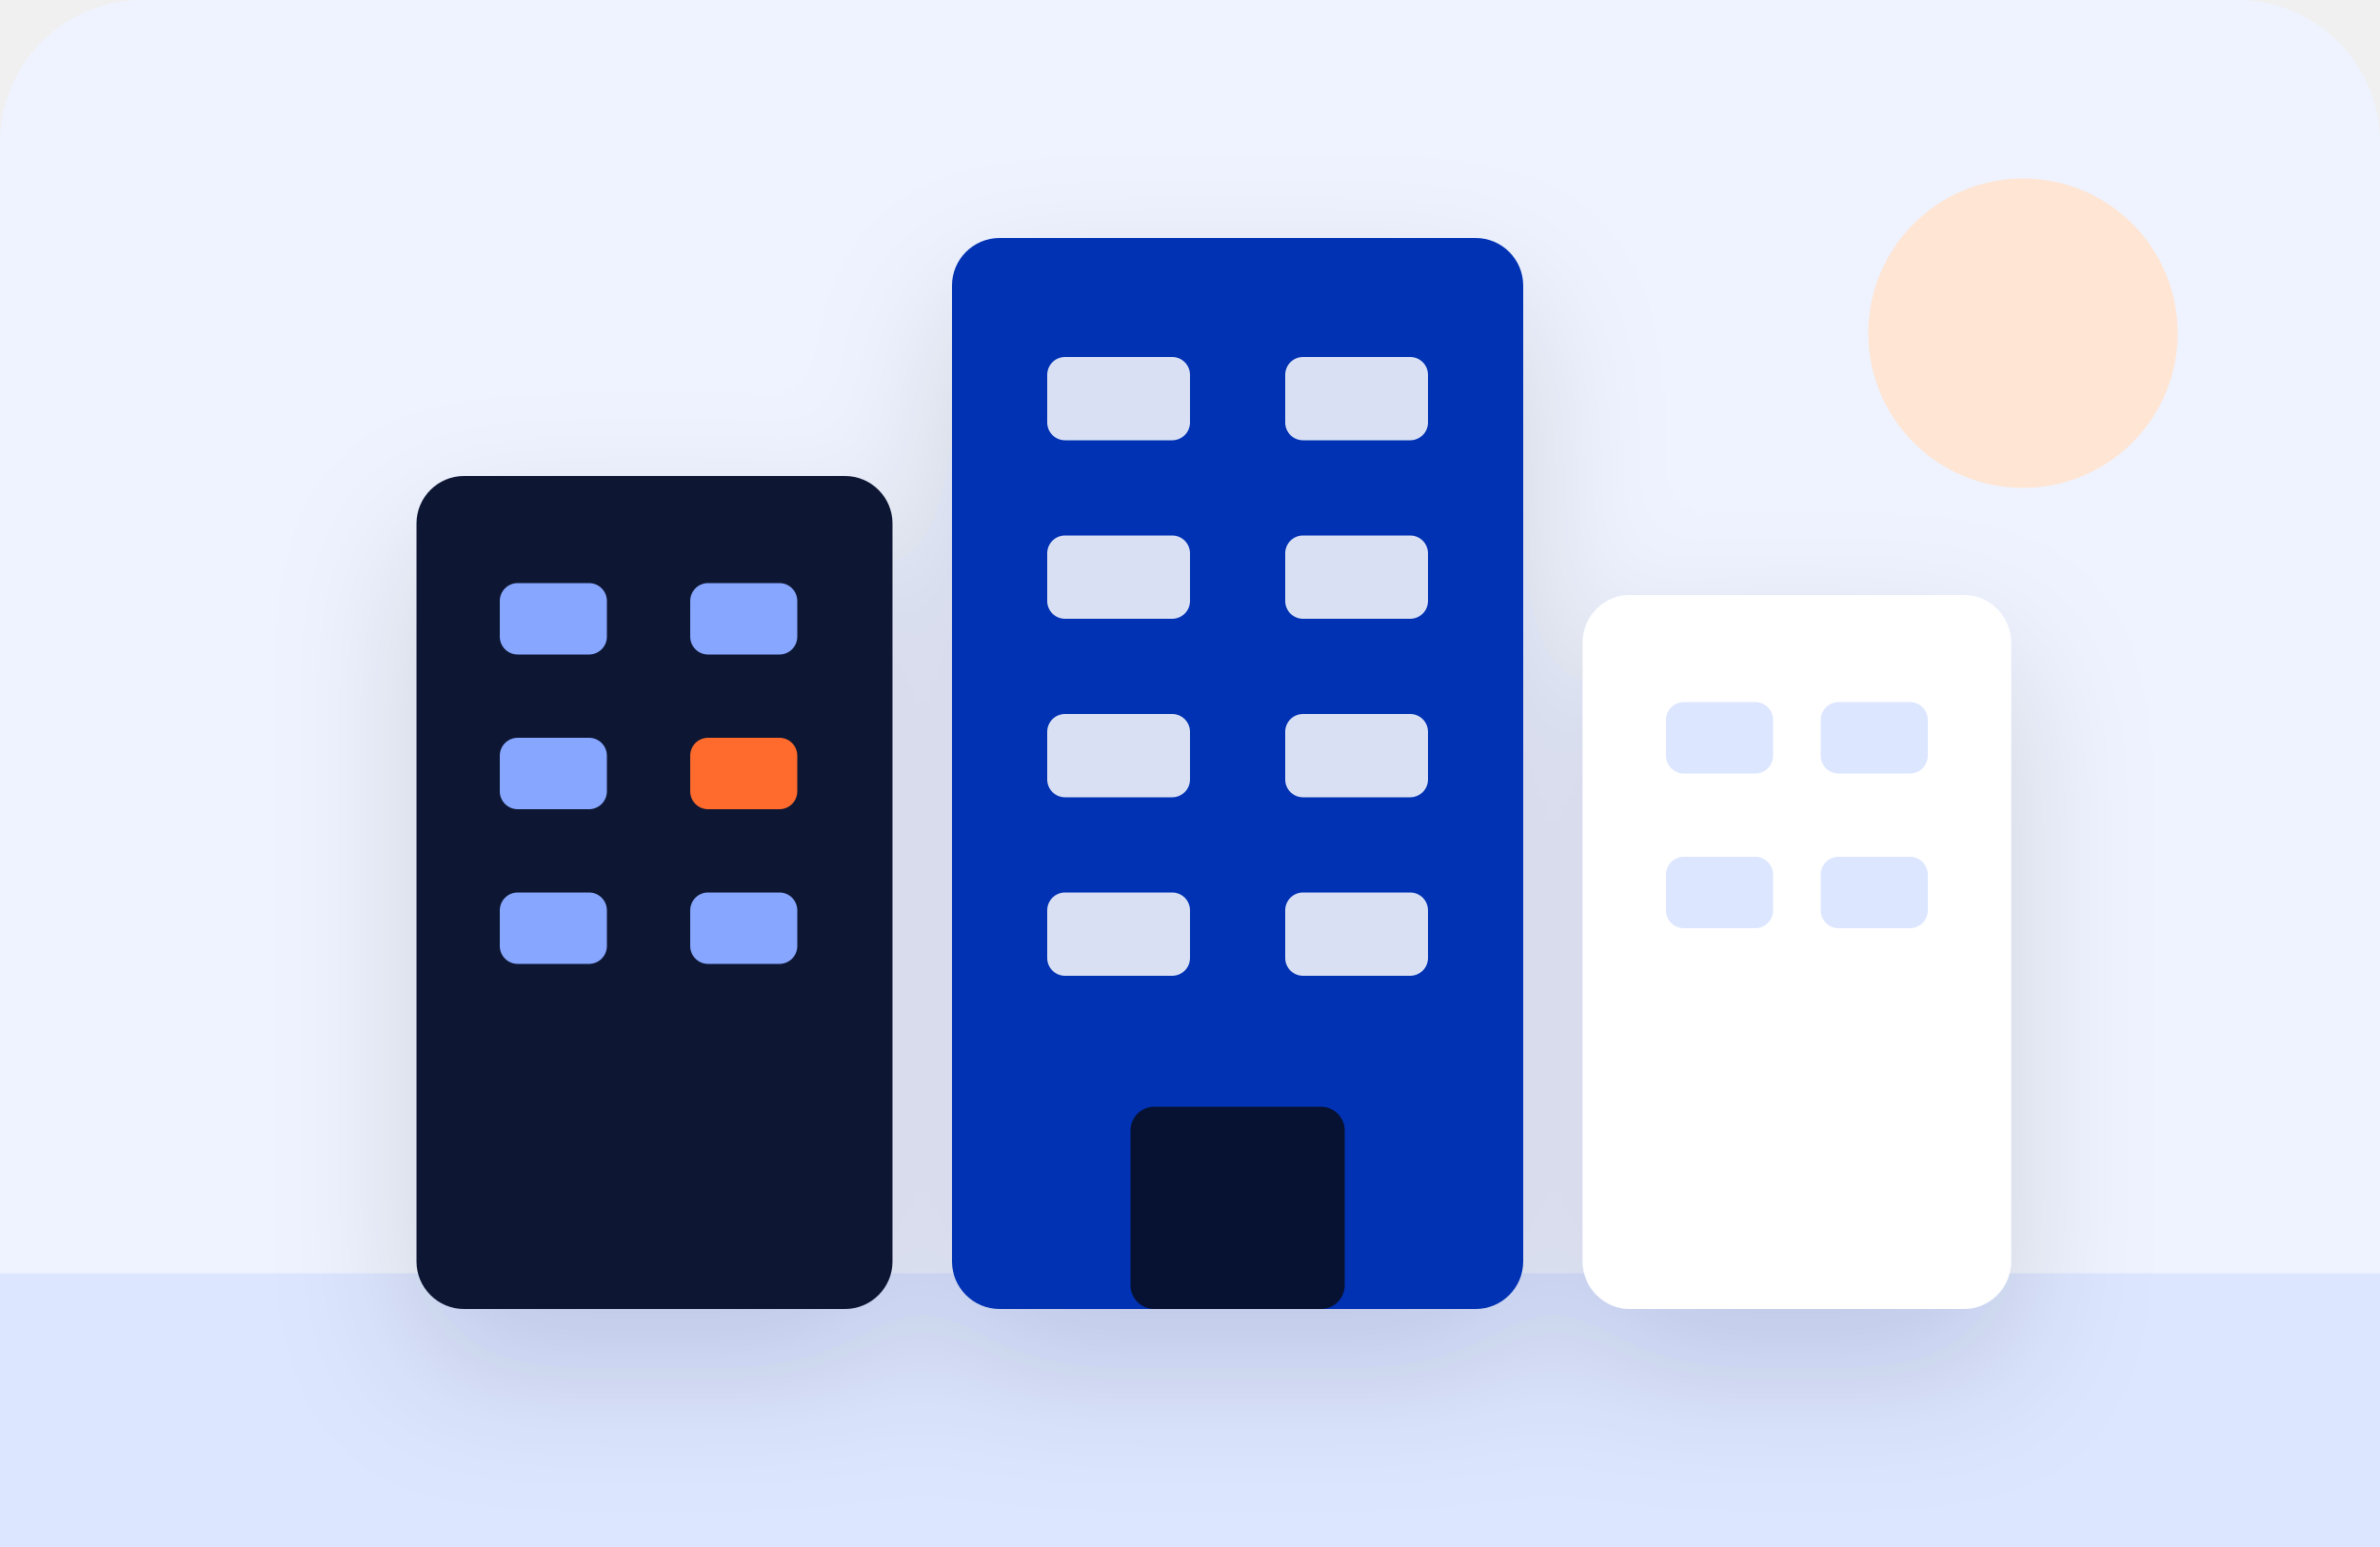
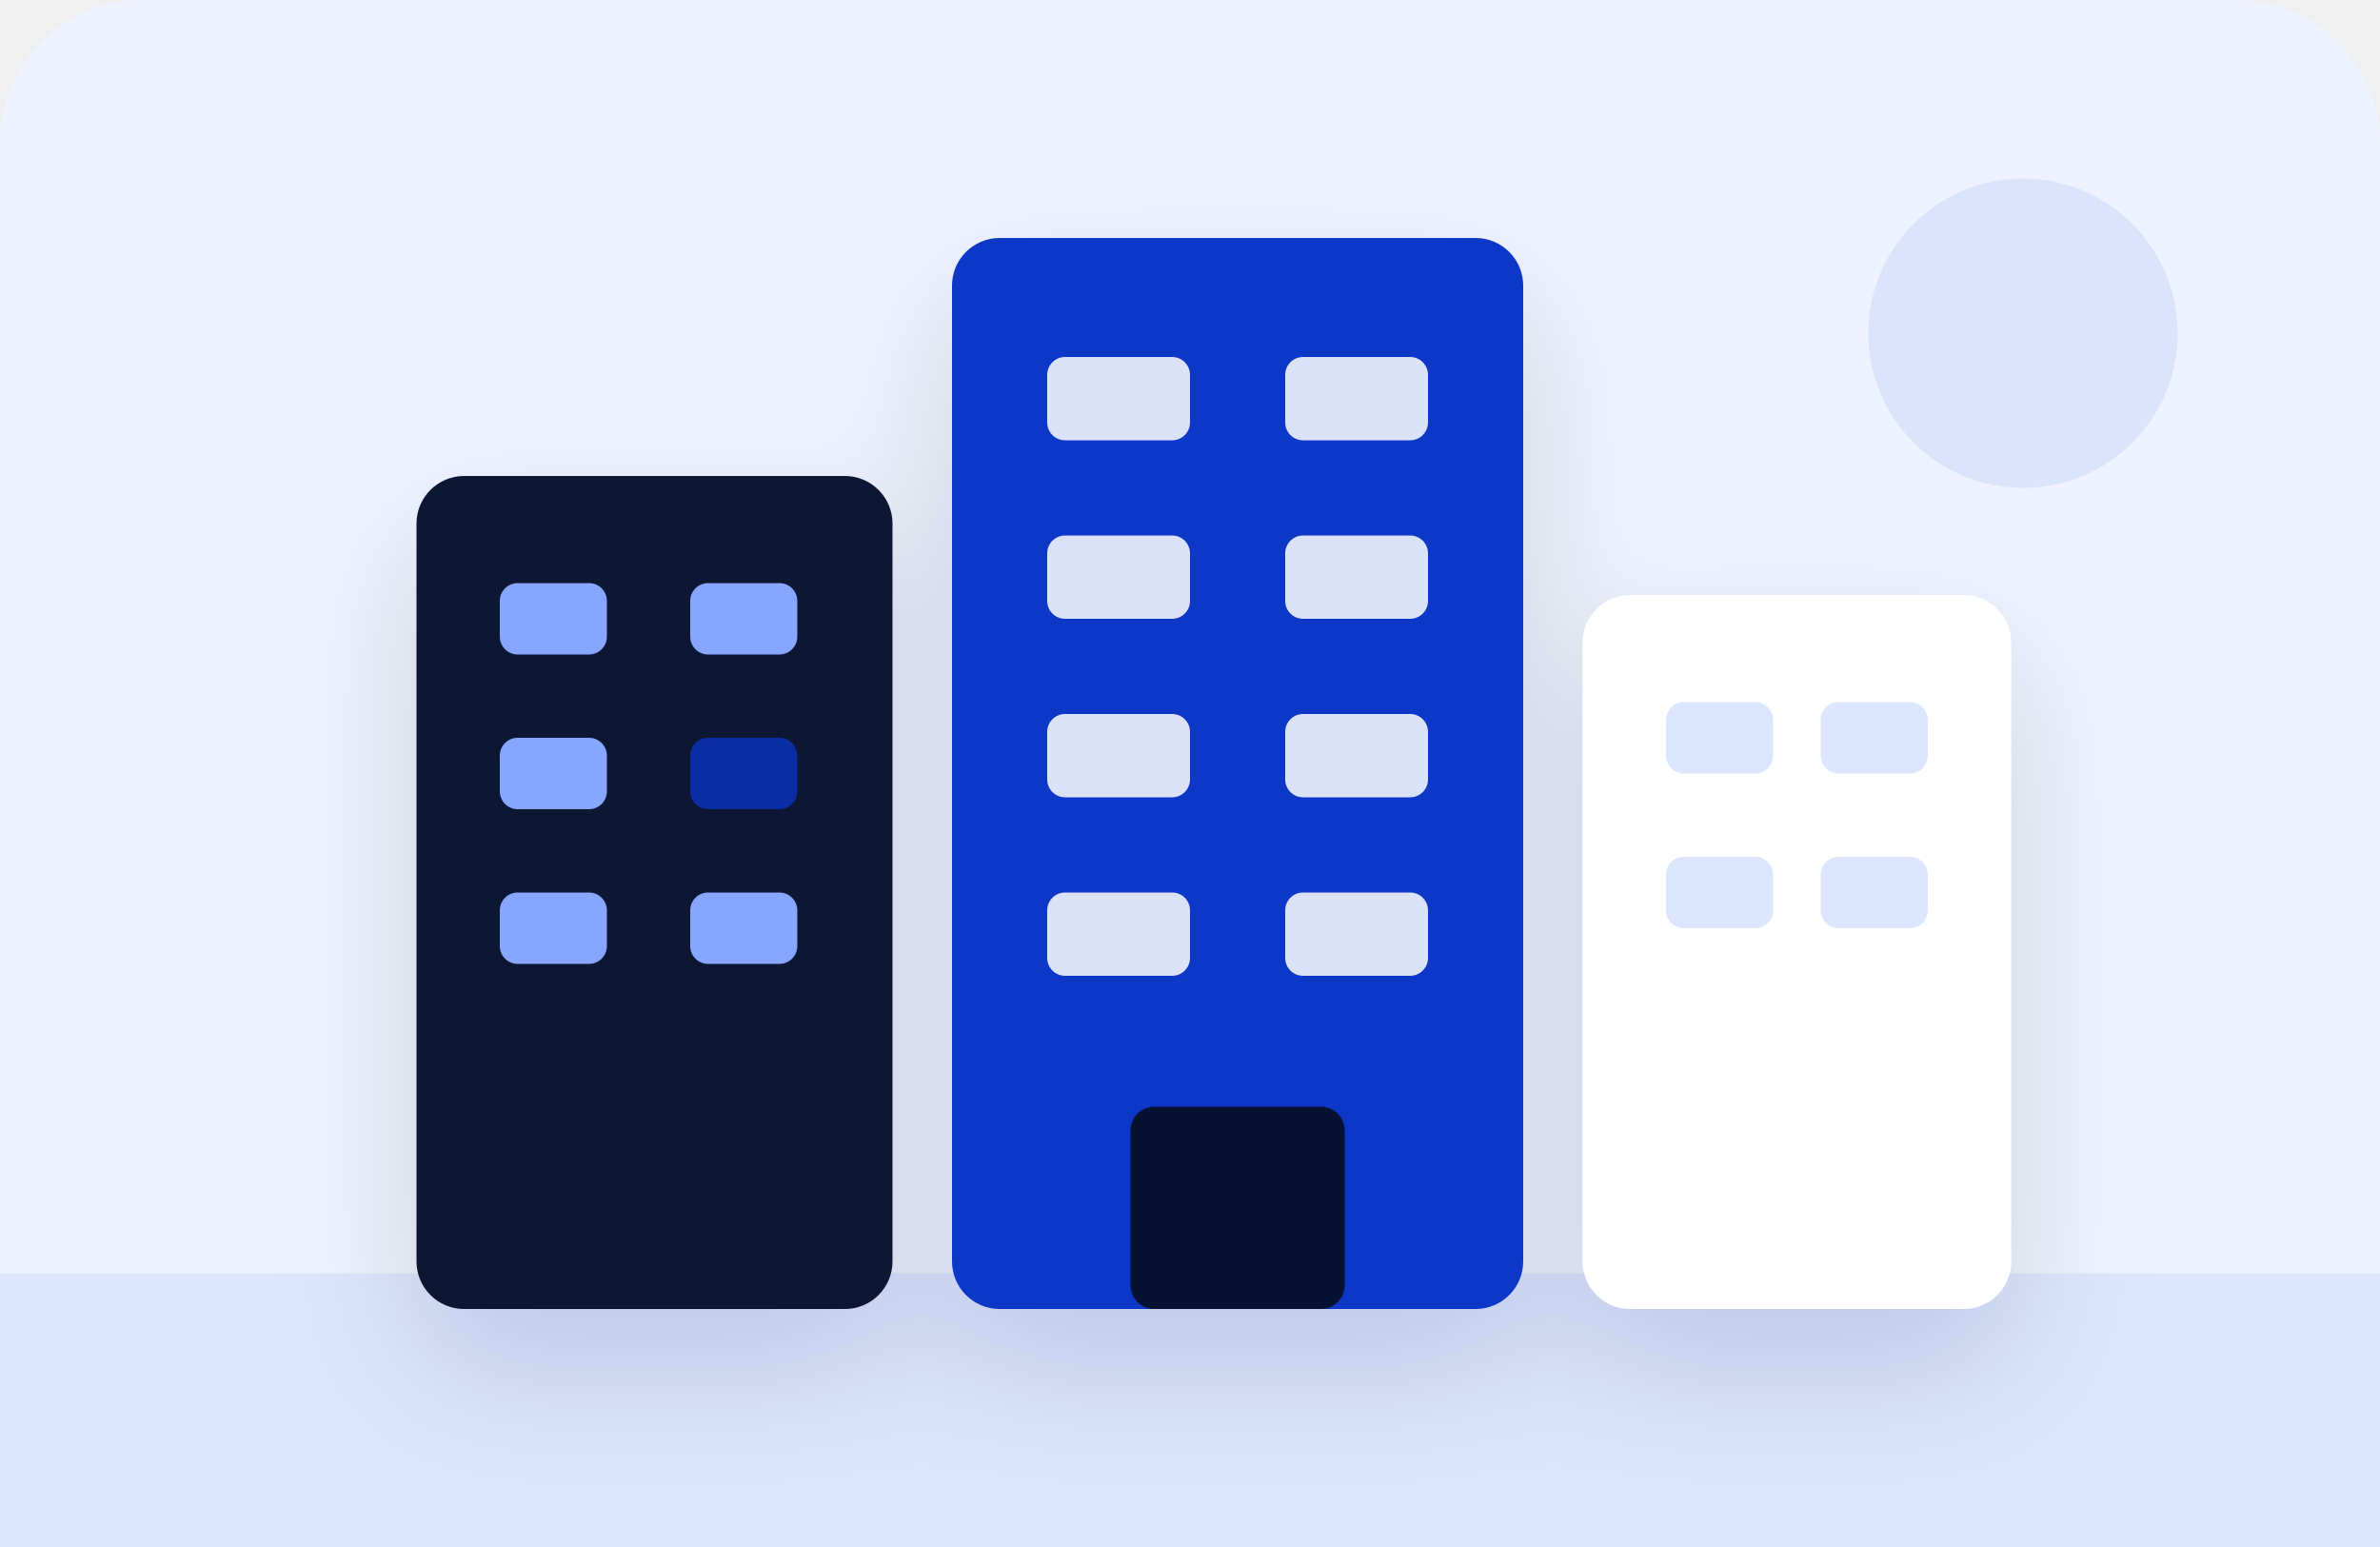
<svg xmlns="http://www.w3.org/2000/svg" viewBox="0 0 400 260" role="img" aria-labelledby="t">
  <defs>
    <filter id="s" x="-50%" y="-50%" width="200%" height="220%">
      <feDropShadow dx="0" dy="10" stdDeviation="12" flood-color="#071233" flood-opacity="0.14" />
    </filter>
  </defs>
  <rect width="400" height="260" rx="24" fill="#EEF3FF" />
-   <circle cx="340" cy="56" r="26" fill="#FFE5D3" />
+   <circle cx="340" cy="56" r="26" fill="#DCE4FB" />
  <rect x="0" y="214" width="400" height="46" fill="#DCE6FF" />
  <g filter="url(#s)">
    <rect x="70" y="80" width="80" height="140" rx="8" fill="#071233" />
-     <rect x="160" y="40" width="96" height="180" rx="8" fill="#0333B3" />
+     <rect x="160" y="40" width="96" height="180" rx="8" fill="#0C37C7" />
    <rect x="266" y="100" width="72" height="120" rx="8" fill="#fff" />
  </g>
  <g fill="#86A6FF">
    <rect x="84" y="98" width="18" height="12" rx="3" />
    <rect x="116" y="98" width="18" height="12" rx="3" />
    <rect x="84" y="124" width="18" height="12" rx="3" />
-     <rect x="116" y="124" width="18" height="12" rx="3" fill="#FF6B2C" />
+     <rect x="116" y="124" width="18" height="12" rx="3" fill="#0A2DA3" />
    <rect x="84" y="150" width="18" height="12" rx="3" />
    <rect x="116" y="150" width="18" height="12" rx="3" />
  </g>
  <g fill="#fff" opacity="0.85">
    <rect x="176" y="60" width="24" height="14" rx="3" />
    <rect x="216" y="60" width="24" height="14" rx="3" />
    <rect x="176" y="90" width="24" height="14" rx="3" />
    <rect x="216" y="90" width="24" height="14" rx="3" />
    <rect x="176" y="120" width="24" height="14" rx="3" />
    <rect x="216" y="120" width="24" height="14" rx="3" />
    <rect x="176" y="150" width="24" height="14" rx="3" />
    <rect x="216" y="150" width="24" height="14" rx="3" />
  </g>
  <g fill="#DCE6FF">
    <rect x="280" y="118" width="18" height="12" rx="3" />
    <rect x="306" y="118" width="18" height="12" rx="3" />
    <rect x="280" y="144" width="18" height="12" rx="3" />
    <rect x="306" y="144" width="18" height="12" rx="3" />
  </g>
  <rect x="190" y="186" width="36" height="34" rx="4" fill="#071233" />
</svg>
